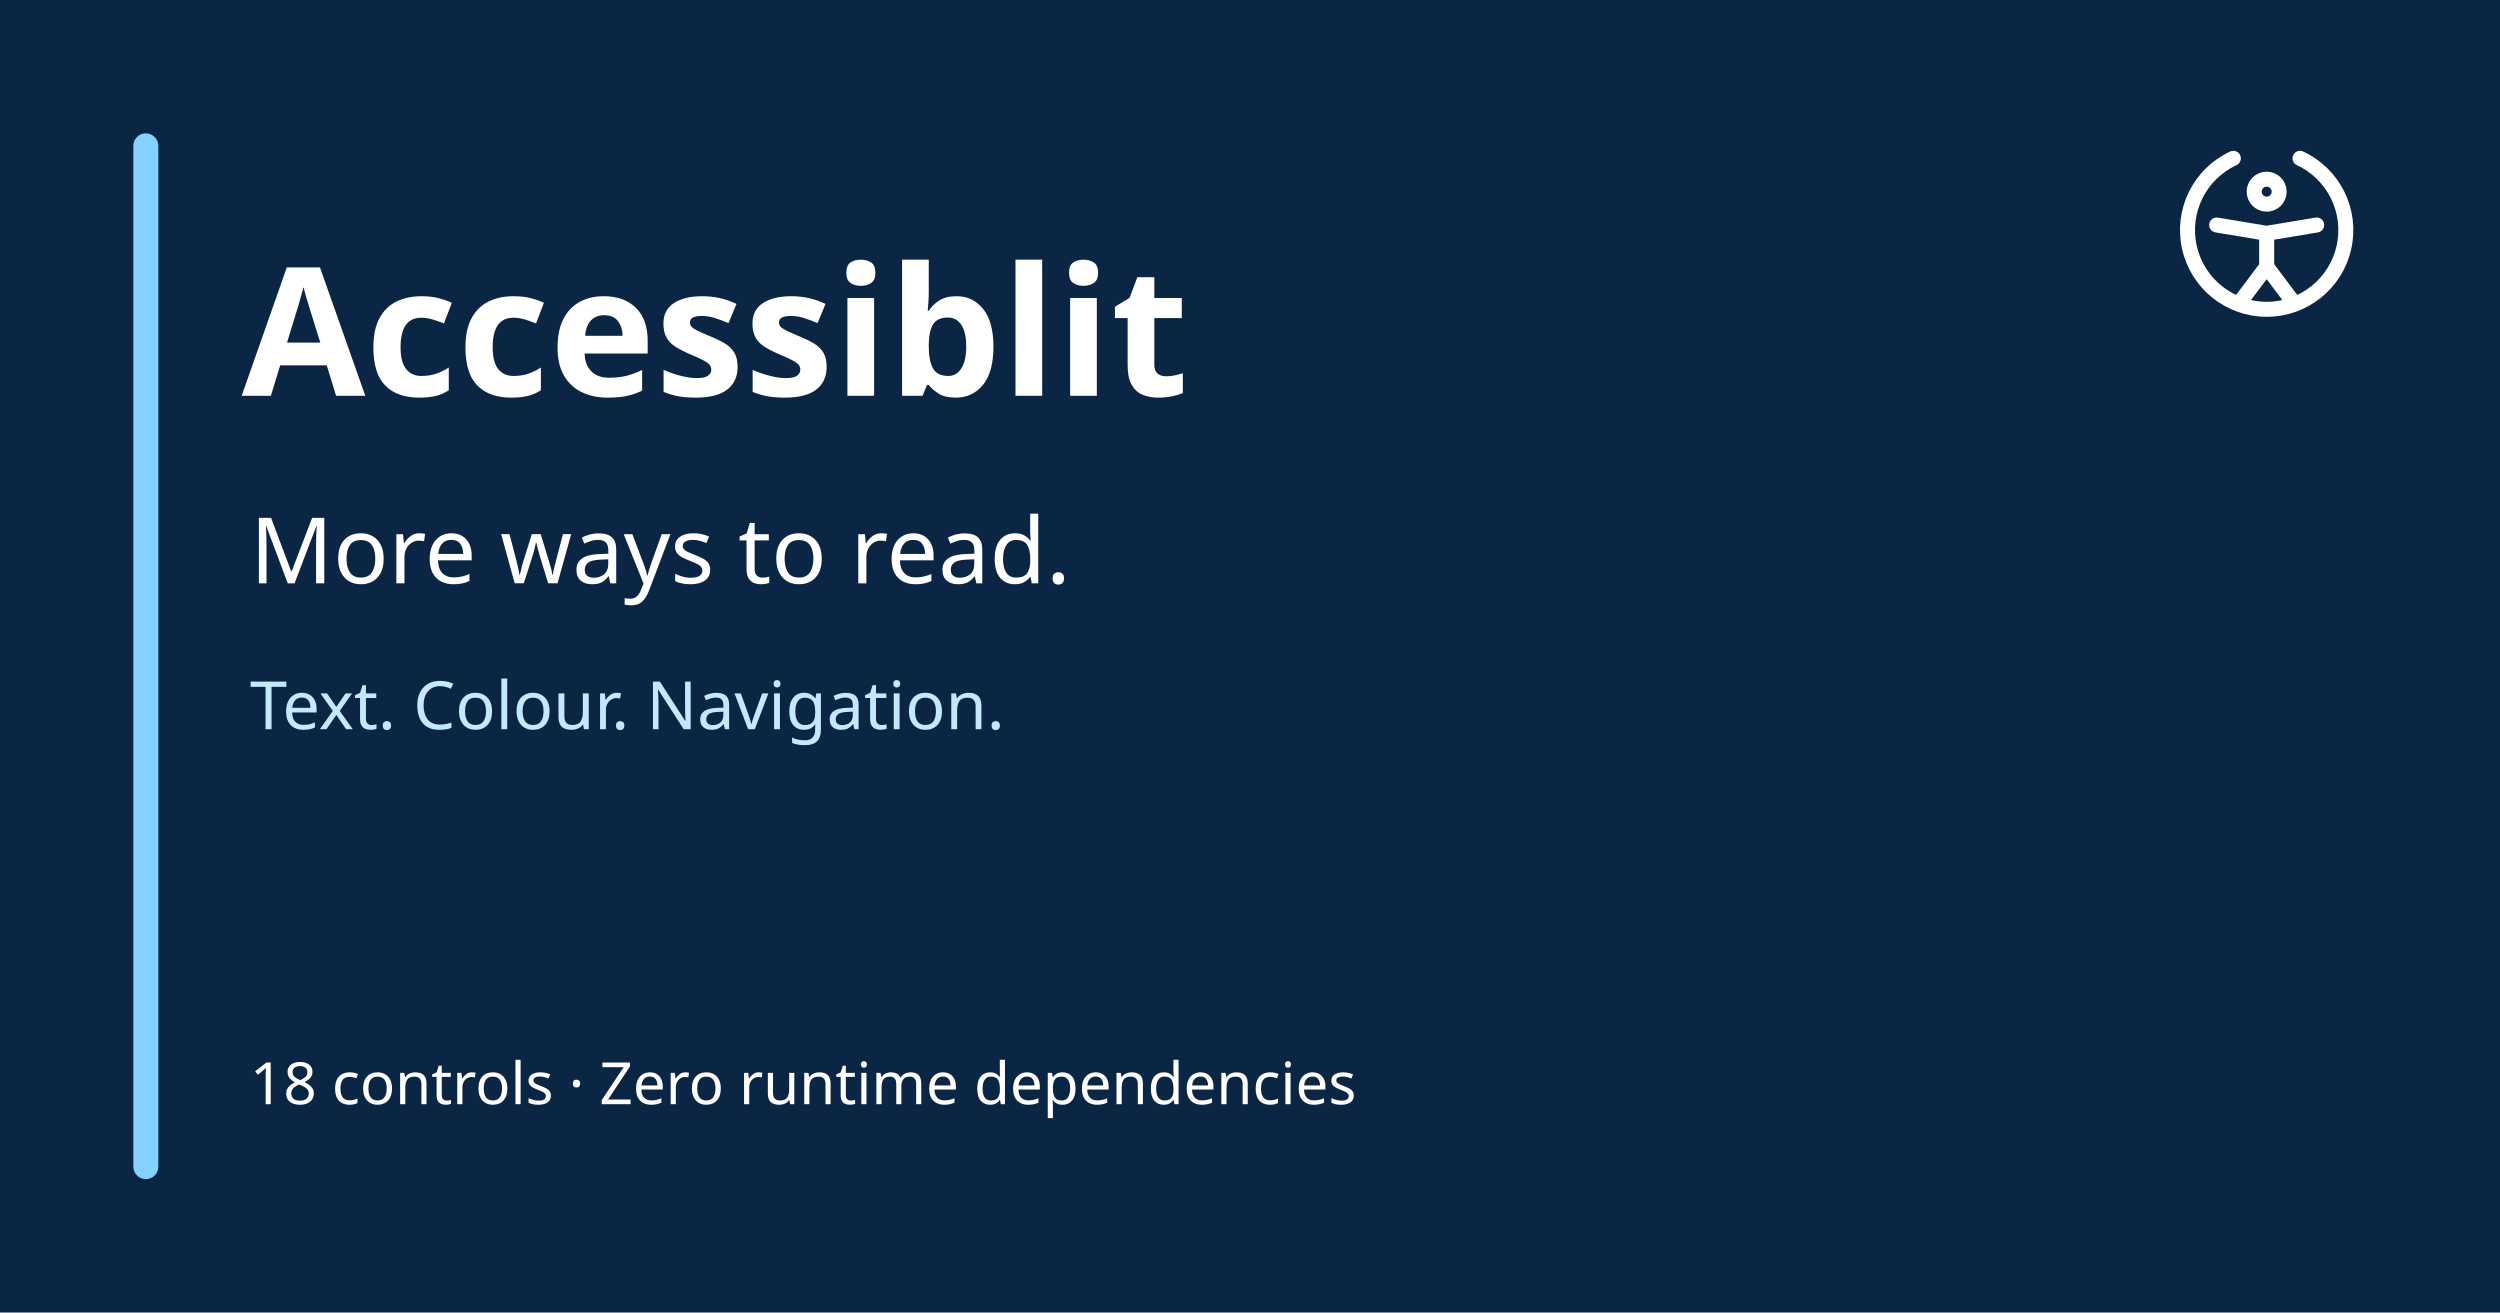
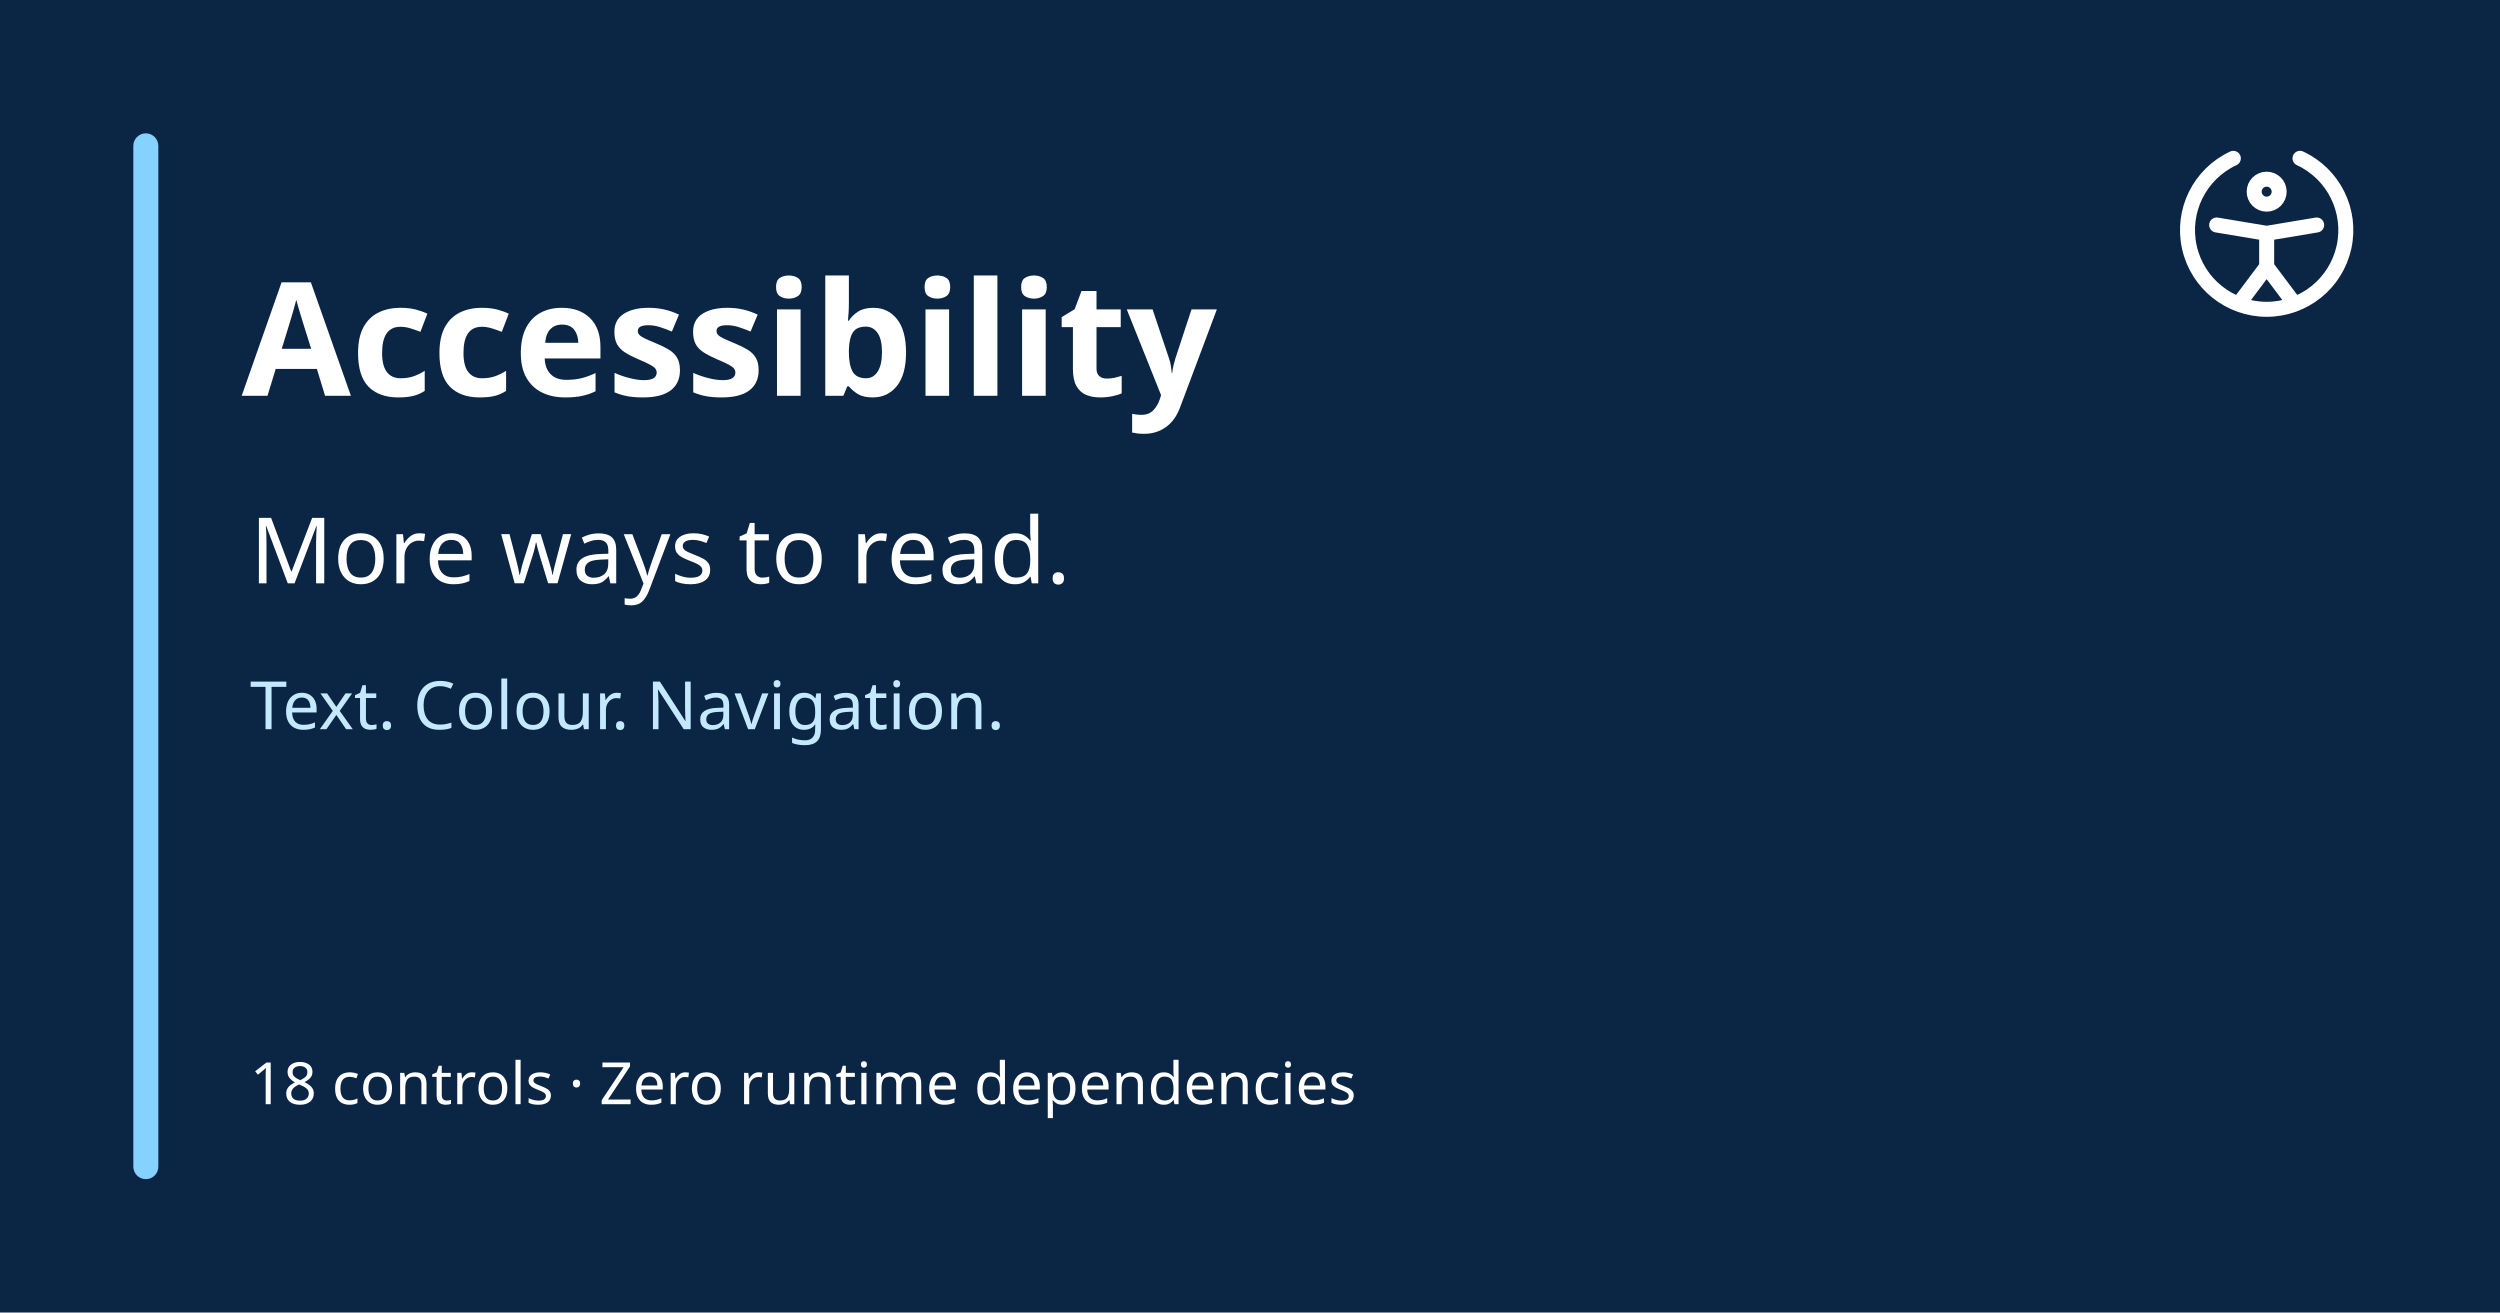
<svg xmlns="http://www.w3.org/2000/svg" width="1200" height="630" viewBox="0 0 1200 630">
  <rect width="1200" height="630" fill="#0b2545" />
  <rect x="64" y="64" width="12" height="502" rx="6" fill="#85d2ff" />
  <g fill="#ffffff" font-family="system-ui,sans-serif">
-     <text x="116" y="190" font-size="86" font-weight="750">Accessiblit</text>
+     <text x="116" y="190" font-size="76" font-weight="750">Accessibility</text>
    <text x="120" y="280" font-size="44">More ways to read.</text>
    <text x="120" y="350" font-size="32" fill="#c4e9ff">Text. Colour. Navigation.</text>
    <text x="120" y="530" font-size="28">18 controls · Zero runtime dependencies</text>
  </g>
  <g id="brand-mark" transform="translate(1040 64) scale(4)" fill="none" stroke="white" stroke-width="1.8" stroke-linecap="round" stroke-linejoin="round">
    <path d="M8 3a9.5 9.5 0 1 0 8 0" />
    <path d="M10.5 7a1.5 1.5 0 1 0 3 0 1.5 1.5 0 0 0-3 0Z" />
    <path d="M6 11l6 1 6-1M12 12v4m0 0-3 4m3-4 3 4" />
  </g>
</svg>
